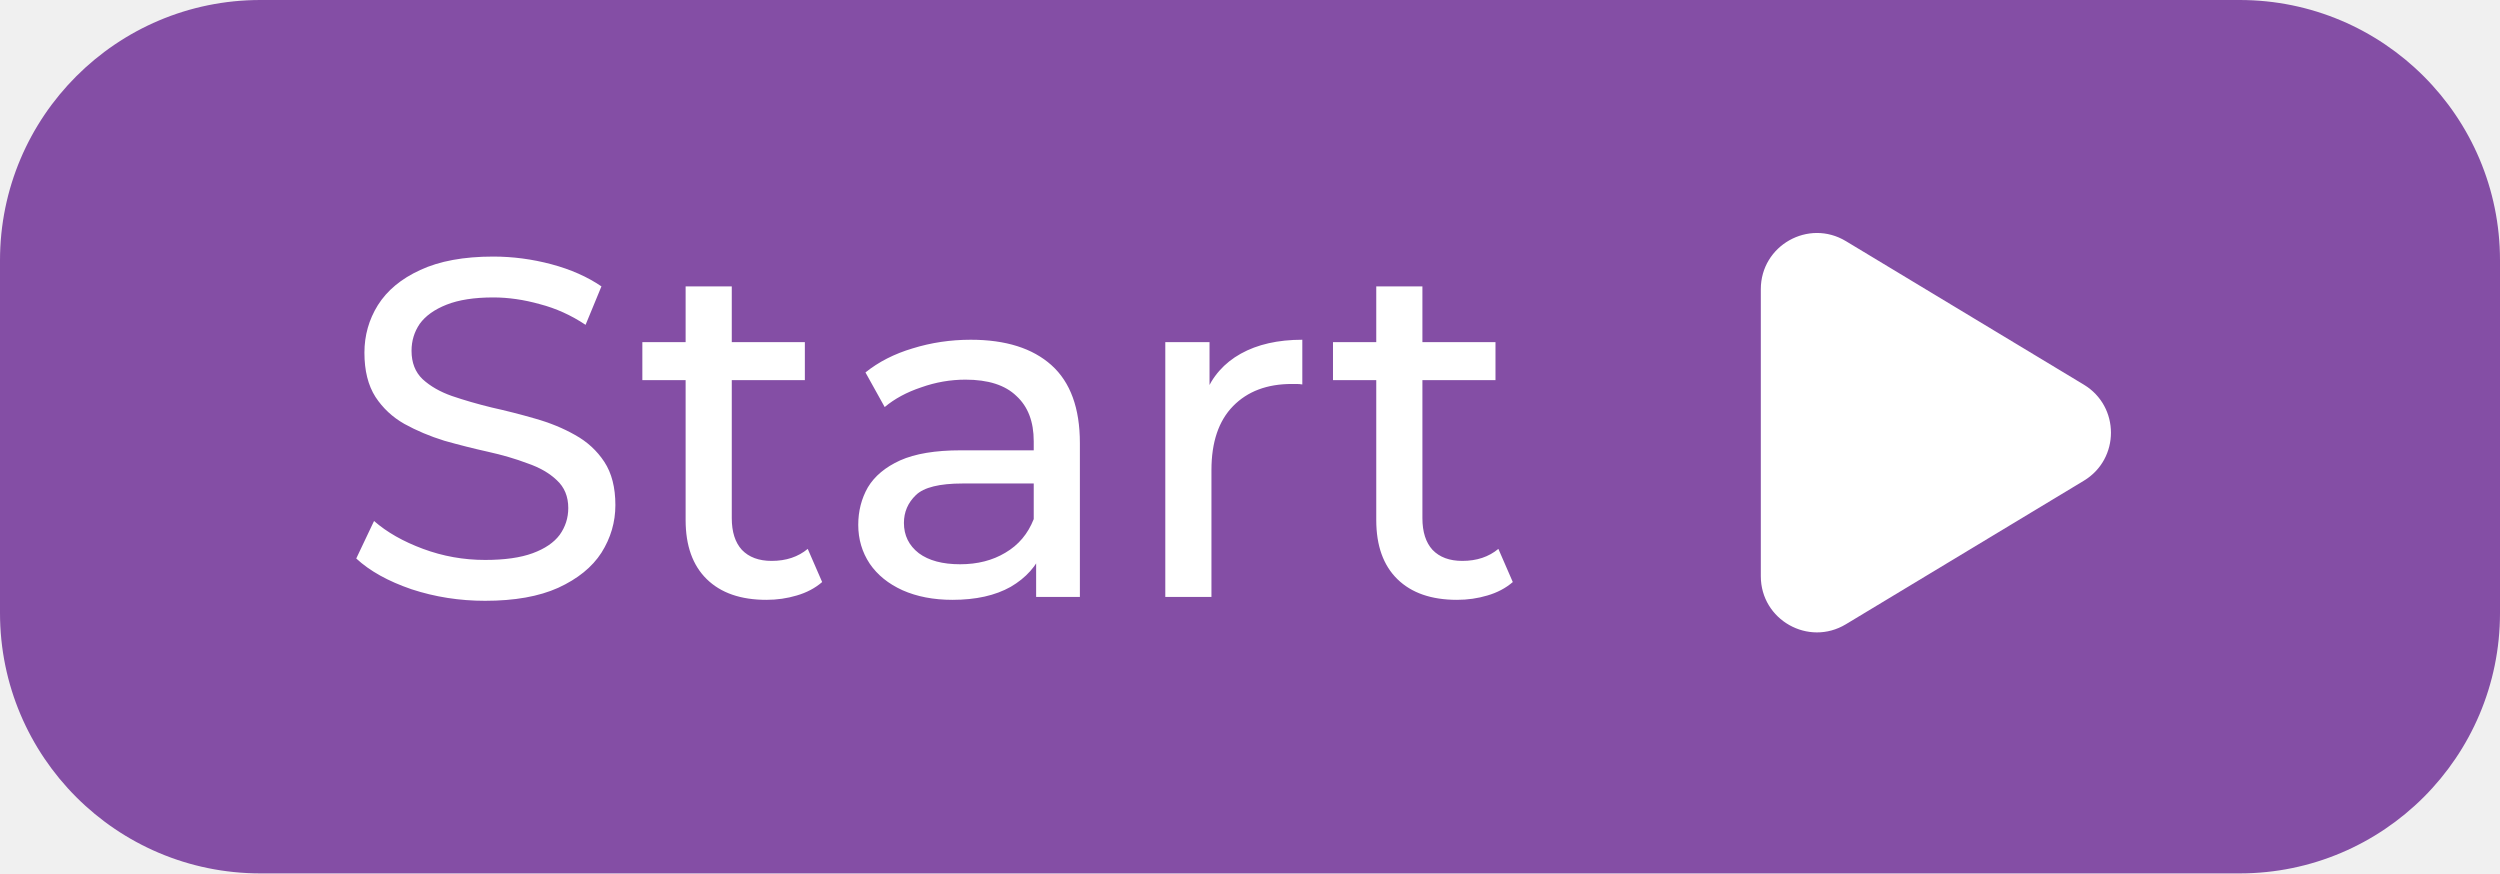
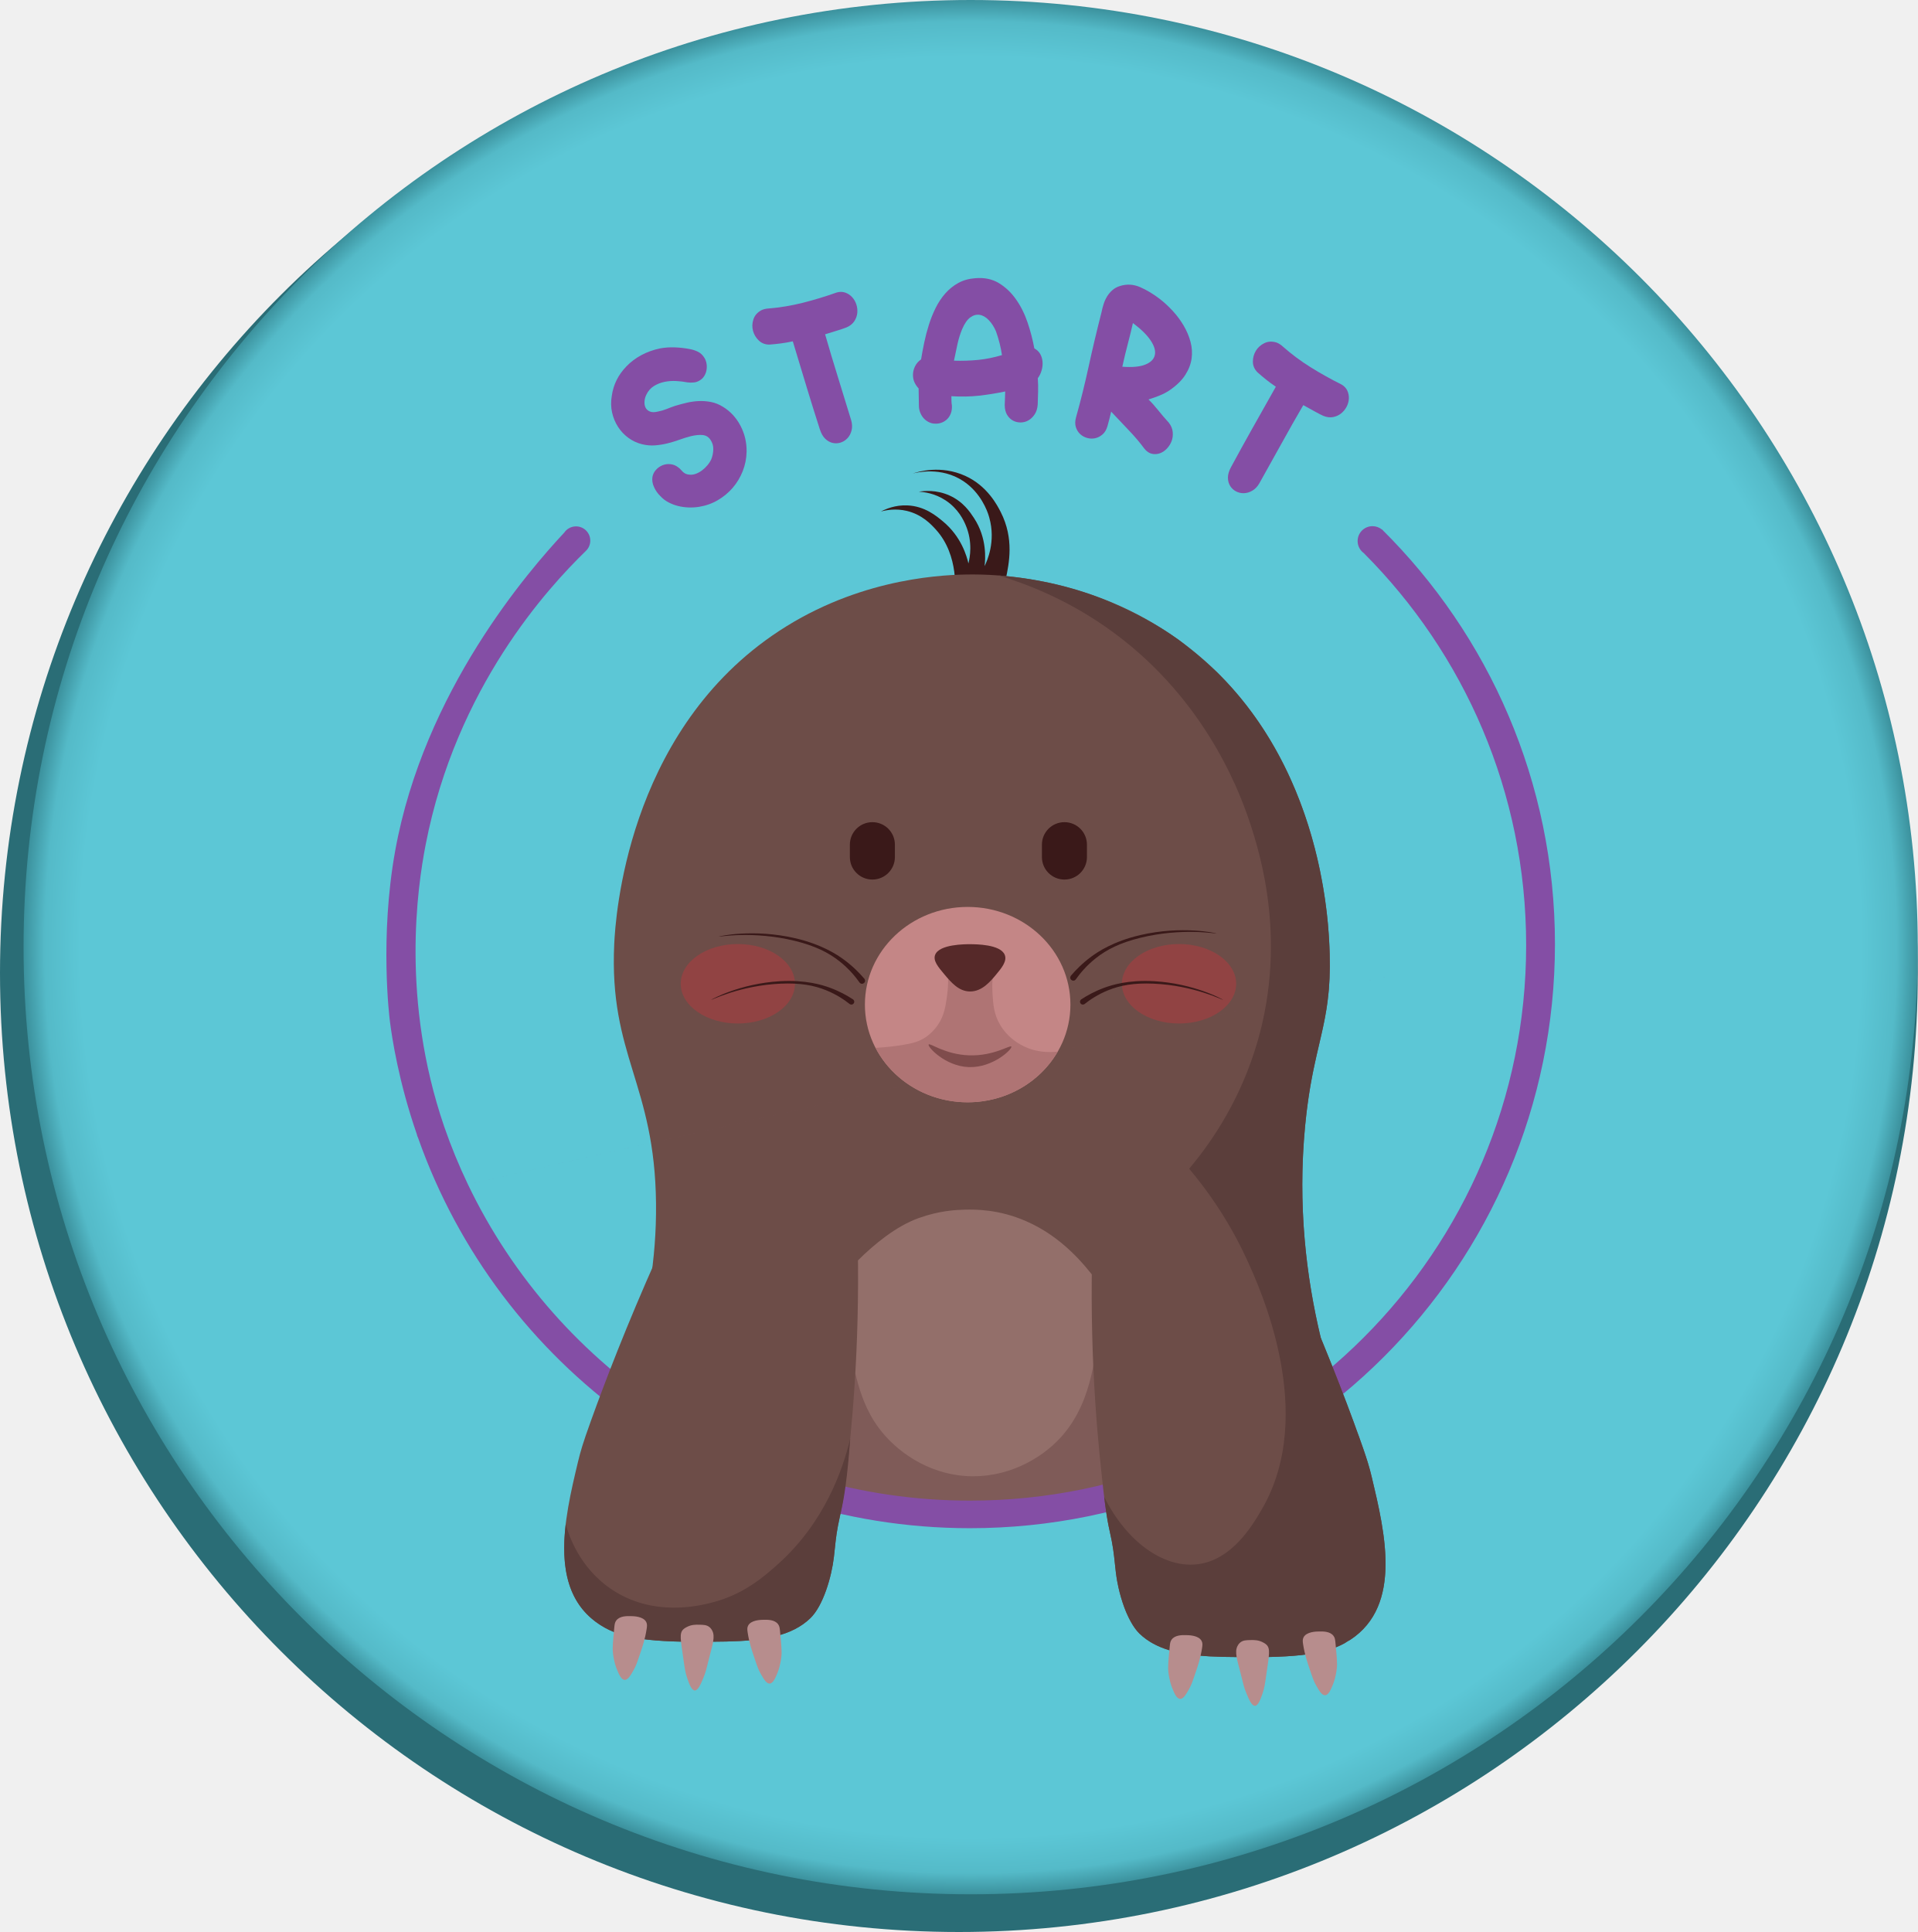
- <svg xmlns="http://www.w3.org/2000/svg" viewBox="0 0 624 218" fill="none">
-   <rect width="624" height="218" rx="65" fill="#844EA5" />
-   <path d="M121.08 149.96C114.68 149.96 108.56 149 102.72 147.08C96.88 145.08 92.28 142.52 88.92 139.4L93.36 130.04C96.56 132.84 100.64 135.16 105.6 137C110.56 138.84 115.72 139.76 121.08 139.76C125.96 139.76 129.92 139.2 132.96 138.08C136 136.96 138.24 135.44 139.68 133.52C141.12 131.52 141.84 129.28 141.84 126.8C141.84 123.92 140.88 121.6 138.96 119.84C137.12 118.08 134.68 116.68 131.64 115.64C128.68 114.52 125.4 113.56 121.8 112.76C118.2 111.96 114.56 111.04 110.88 110C107.28 108.88 103.96 107.48 100.92 105.8C97.96 104.12 95.56 101.88 93.72 99.08C91.88 96.2 90.96 92.52 90.96 88.04C90.96 83.72 92.08 79.76 94.32 76.16C96.64 72.48 100.16 69.56 104.88 67.4C109.68 65.16 115.76 64.04 123.12 64.04C128 64.04 132.84 64.68 137.64 65.96C142.44 67.24 146.6 69.08 150.12 71.48L146.16 81.08C142.56 78.68 138.76 76.96 134.76 75.92C130.76 74.8 126.88 74.24 123.12 74.24C118.4 74.24 114.52 74.84 111.48 76.04C108.44 77.24 106.2 78.84 104.76 80.84C103.4 82.84 102.72 85.08 102.72 87.56C102.72 90.52 103.64 92.88 105.48 94.64C107.4 96.4 109.84 97.8 112.8 98.84C115.84 99.88 119.16 100.84 122.76 101.72C126.36 102.52 129.96 103.44 133.56 104.48C137.24 105.52 140.56 106.88 143.52 108.56C146.56 110.24 149 112.48 150.84 115.28C152.68 118.08 153.6 121.68 153.6 126.08C153.6 130.32 152.44 134.28 150.12 137.96C147.8 141.56 144.2 144.48 139.32 146.72C134.52 148.88 128.44 149.96 121.08 149.96ZM191.291 149.72C184.891 149.72 179.931 148 176.411 144.56C172.891 141.12 171.131 136.2 171.131 129.8V71.48H182.651V129.32C182.651 132.76 183.491 135.4 185.171 137.24C186.931 139.08 189.411 140 192.611 140C196.211 140 199.211 139 201.611 137L205.211 145.28C203.451 146.8 201.331 147.92 198.851 148.64C196.451 149.36 193.931 149.72 191.291 149.72ZM160.331 94.88V85.4H200.891V94.88H160.331ZM258.619 149V135.56L258.019 133.04V110.12C258.019 105.24 256.579 101.48 253.699 98.84C250.899 96.12 246.659 94.76 240.979 94.76C237.219 94.76 233.539 95.4 229.939 96.68C226.339 97.88 223.299 99.52 220.819 101.6L216.019 92.96C219.299 90.32 223.219 88.32 227.779 86.96C232.419 85.52 237.259 84.8 242.299 84.8C251.019 84.8 257.739 86.92 262.459 91.16C267.179 95.4 269.539 101.88 269.539 110.6V149H258.619ZM237.739 149.72C233.019 149.72 228.859 148.92 225.259 147.32C221.739 145.72 219.019 143.52 217.099 140.72C215.179 137.84 214.219 134.6 214.219 131C214.219 127.56 215.019 124.44 216.619 121.64C218.299 118.84 220.979 116.6 224.659 114.92C228.419 113.24 233.459 112.4 239.779 112.4H259.939V120.68H240.259C234.499 120.68 230.619 121.64 228.619 123.56C226.619 125.48 225.619 127.8 225.619 130.52C225.619 133.64 226.859 136.16 229.339 138.08C231.819 139.92 235.259 140.84 239.659 140.84C243.979 140.84 247.739 139.88 250.939 137.96C254.219 136.04 256.579 133.24 258.019 129.56L260.299 137.48C258.779 141.24 256.099 144.24 252.259 146.48C248.419 148.64 243.579 149.72 237.739 149.72ZM290.858 149V85.4H301.898V102.68L300.818 98.36C302.578 93.96 305.538 90.6 309.698 88.28C313.858 85.96 318.978 84.8 325.058 84.8V95.96C324.578 95.88 324.098 95.84 323.618 95.84C323.218 95.84 322.818 95.84 322.418 95.84C316.258 95.84 311.378 97.68 307.778 101.36C304.178 105.04 302.378 110.36 302.378 117.32V149H290.858ZM363.674 149.72C357.274 149.72 352.314 148 348.794 144.56C345.274 141.12 343.514 136.2 343.514 129.8V71.48H355.034V129.32C355.034 132.76 355.874 135.4 357.554 137.24C359.314 139.08 361.794 140 364.994 140C368.594 140 371.594 139 373.994 137L377.594 145.28C375.834 146.8 373.714 147.92 371.234 148.64C368.834 149.36 366.314 149.72 363.674 149.72ZM332.714 94.88V85.4H373.274V94.88H332.714Z" fill="white" />
-   <path d="M520.126 96.012C529.151 101.456 529.151 114.544 520.126 119.988L460.731 155.815C451.4 161.443 439.5 154.724 439.5 143.827L439.5 72.173C439.5 61.276 451.4 54.557 460.731 60.185L520.126 96.012Z" fill="white" />
+ <svg xmlns="http://www.w3.org/2000/svg" viewBox="0 0 407 410" fill="none">
+   <circle cx="203.5" cy="206.5" r="203.5" fill="#2A6D76" />
+   <circle cx="206" cy="201" r="201" fill="url(#paint0_radial_1628_5419)" />
+   <path d="M213.443 122.933C214.151 119.561 215.251 114.313 212.387 108.682C211.697 107.325 209.581 103.133 204.855 100.988C199.654 98.628 194.843 100.108 193.715 100.488C194.516 100.275 199.73 98.978 204.43 102.091C208.192 104.584 209.543 108.519 209.804 109.352C209.876 109.582 209.927 109.761 209.959 109.878C211.373 114.922 209.472 119.085 208.948 120.146C209.13 118.7 209.506 114.192 206.707 109.939C205.891 108.698 204.435 106.461 201.496 105.147C198.69 103.891 196.101 104.164 194.989 104.35C196.05 104.4 198.345 104.654 200.67 106.181C203.405 107.978 204.51 110.439 204.918 111.381C206.503 115.045 205.822 118.398 205.525 119.571C205.178 118.046 204.013 113.886 200.139 110.667C198.776 109.534 196.282 107.398 192.531 107.252C189.978 107.152 187.98 108.013 186.948 108.554C188.085 108.243 190.085 107.87 192.407 108.412C195.707 109.183 197.644 111.313 198.625 112.393C203.593 117.865 202.73 125.783 202.543 127.272C203.124 127.525 208.519 129.797 211.538 127.196C212.122 126.693 212.839 125.816 213.443 122.933Z" fill="#3A1919" />
+   <path d="M124.005 311.897C131.1 299.073 139.467 279.434 139.225 255.416C138.969 229.87 129.235 224.122 130.357 200.287C130.618 194.759 133.038 156.28 163.849 134.907C180.598 123.288 198.099 122.024 205.201 121.916C211.606 121.818 231.425 122.328 250.057 135.719C280.949 157.921 282.024 196.451 282.192 202.482C282.619 217.785 278.664 221.28 276.977 238.958C274.348 266.501 280.916 289.758 287.224 305.6C265.168 310.527 238.315 314.794 207.613 316.095C175.435 317.458 147.139 315.22 124.005 311.897Z" fill="#6D4D48" />
+   <path d="M162.763 306.937C164.076 299.221 167.369 286 176.478 273.786C176.478 273.786 185.321 261.979 194.949 258.5C199.374 256.901 202.967 256.751 204.734 256.709C207.089 256.654 211.974 256.633 217.731 259.136C225.449 262.492 230.129 268.371 232.733 271.753C244.262 286.721 245.81 306.515 246.109 313.014C236.071 315.314 221.495 317.508 203.995 316.234C186.479 314.959 172.365 310.671 162.763 306.937Z" fill="#936F6A" />
+   <path d="M225.899 174.476H225.899C223.261 174.476 221.122 176.611 221.122 179.246V181.885C221.122 184.519 223.261 186.655 225.899 186.655H225.899C228.537 186.655 230.676 184.519 230.676 181.885V179.246C230.676 176.611 228.537 174.476 225.899 174.476Z" fill="#3A1919" />
+   <path d="M185.142 174.476H185.142C182.504 174.476 180.365 176.611 180.365 179.246V181.885C180.365 184.519 182.504 186.655 185.142 186.655H185.142C187.781 186.655 189.919 184.519 189.919 181.885V179.246C189.919 176.611 187.781 174.476 185.142 174.476Z" fill="#3A1919" />
+   <path d="M156.588 217.203C163.282 217.203 168.709 213.428 168.709 208.771C168.709 204.114 163.282 200.339 156.588 200.339C149.893 200.339 144.467 204.114 144.467 208.771C144.467 213.428 149.893 217.203 156.588 217.203Z" fill="#914343" />
+   <path d="M250.223 217.203C256.917 217.203 262.344 213.428 262.344 208.771C262.344 204.114 256.917 200.339 250.223 200.339C243.529 200.339 238.102 204.114 238.102 208.771C238.102 213.428 243.529 217.203 250.223 217.203Z" fill="#914343" />
+   <path d="M241.981 198.442C236.279 199.769 233.019 201.968 231.608 203.006C229.675 204.43 228.274 205.888 227.323 207.006C227.304 207.025 227.287 207.043 227.27 207.065C227.261 207.076 227.248 207.09 227.238 207.101C227.241 207.103 227.244 207.105 227.246 207.107C227.17 207.224 227.122 207.36 227.133 207.509C227.162 207.87 227.477 208.139 227.838 208.11C228.012 208.097 228.162 208.014 228.271 207.895L228.273 207.896C228.274 207.894 228.276 207.891 228.278 207.889C228.285 207.881 228.29 207.872 228.296 207.864C229.163 206.632 230.538 204.938 232.573 203.332C234.882 201.51 237.683 200.079 241.993 199.019C250.947 196.816 258.181 198.193 258.186 198.109C258.192 198.025 250.856 196.376 241.981 198.442Z" fill="#3A1919" />
+   <path d="M244.938 208.226C239.469 207.915 235.961 209.03 234.421 209.591C232.309 210.36 230.666 211.3 229.517 212.052C229.495 212.065 229.474 212.077 229.454 212.092C229.443 212.099 229.427 212.108 229.416 212.116C229.418 212.118 229.42 212.121 229.421 212.123C229.322 212.208 229.243 212.317 229.214 212.454C229.144 212.785 229.356 213.11 229.688 213.18C229.847 213.213 230.004 213.179 230.133 213.1L230.134 213.102C230.136 213.1 230.139 213.098 230.141 213.097C230.149 213.091 230.156 213.085 230.164 213.079C231.267 212.201 232.95 211.043 235.201 210.138C237.755 209.11 240.647 208.563 244.796 208.746C253.416 209.127 259.547 212.269 259.574 212.195C259.601 212.121 253.451 208.709 244.938 208.226Z" fill="#3A1919" />
+   <path d="M168.744 199.1C174.446 200.428 177.707 202.626 179.117 203.664C181.05 205.088 182.451 206.547 183.403 207.664C183.421 207.683 183.438 207.702 183.455 207.723C183.464 207.734 183.477 207.748 183.487 207.759C183.484 207.762 183.481 207.764 183.479 207.766C183.555 207.882 183.603 208.018 183.592 208.168C183.563 208.528 183.248 208.797 182.887 208.769C182.713 208.755 182.563 208.673 182.455 208.553L182.452 208.555C182.451 208.552 182.449 208.549 182.447 208.547C182.44 208.539 182.436 208.53 182.429 208.522C181.562 207.29 180.187 205.597 178.152 203.991C175.843 202.168 173.042 200.738 168.732 199.677C159.778 197.474 152.544 198.851 152.539 198.767C152.534 198.683 159.869 197.035 168.744 199.1H168.744Z" fill="#3A1919" />
+   <path d="M165.558 208.226C171.027 207.915 174.535 209.03 176.075 209.591C178.187 210.36 179.83 211.3 180.979 212.052C181.001 212.065 181.021 212.077 181.042 212.092C181.053 212.099 181.069 212.108 181.08 212.116C181.078 212.118 181.076 212.121 181.074 212.123C181.174 212.208 181.253 212.317 181.282 212.454C181.352 212.785 181.14 213.11 180.808 213.18C180.649 213.213 180.492 213.179 180.363 213.1L180.362 213.102C180.359 213.1 180.357 213.098 180.355 213.097C180.346 213.091 180.34 213.085 180.332 213.079C179.228 212.201 177.546 211.043 175.295 210.138C172.741 209.11 169.849 208.563 165.7 208.746C157.08 209.127 150.949 212.269 150.922 212.195C150.895 212.121 157.045 208.709 165.558 208.226Z" fill="#3A1919" />
+   <path d="M235.83 315.845C235.261 312.388 234.526 307.129 234.153 300.665C233.646 291.877 234.071 285.399 233.22 285.297C232.043 285.155 232.696 296.67 225.175 304.973C220.726 309.885 213.317 313.782 205.006 313.239C196.756 312.7 190.133 307.945 186.468 302.993C181.166 295.83 181.632 287.687 179.735 287.742C178.696 287.772 178.397 290.65 176.15 297.085C175.007 300.356 173.919 302.96 173.2 304.605C172.694 305.532 171.79 307.505 171.916 310.082C171.982 311.447 172.317 312.563 172.629 313.346C178.641 315.685 183.866 316.922 187.724 317.619C193.926 318.741 198.709 318.853 204.305 318.984C207.923 319.069 212.888 319.17 219.401 318.569C224.213 318.125 229.757 317.307 235.83 315.845H235.83Z" fill="#7F5B58" />
+   <path fill-rule="evenodd" clip-rule="evenodd" d="M323.888 200.591C323.888 168.1 310.717 138.687 289.421 117.368C288.633 116.795 288.121 115.865 288.121 114.817C288.121 113.074 289.535 111.662 291.28 111.662C292.027 111.662 292.714 111.92 293.254 112.353L293.263 112.323C315.946 134.783 330 165.919 330 200.339C330 268.805 274.419 324.307 205.856 324.307C151.766 324.307 105.772 289.756 88.758 241.556C88.748 241.526 88.737 241.496 88.726 241.465C88.595 241.213 88.499 240.941 88.443 240.654C84.569 229.431 83.213 220.316 82.757 216.808C82.639 215.903 80.55 198.931 83.866 180.567C89.991 146.65 112.178 121.144 119.742 113.032C120.286 112.232 121.205 111.706 122.247 111.706C123.918 111.706 125.273 113.059 125.273 114.728C125.273 115.606 124.897 116.397 124.298 116.949C116.355 124.683 96.832 145.792 90.341 179.223C88.539 188.5 85.116 212.245 94.237 238.988C94.264 239.057 94.289 239.128 94.311 239.201C95.75 243.349 97.415 247.392 99.291 251.315C99.293 251.319 99.295 251.323 99.297 251.327M99.297 251.328C118.286 291.027 158.861 318.457 205.856 318.457C271.043 318.457 323.888 265.686 323.888 200.591" fill="#844EA5" />
+   <path d="M139.442 266.776C132.982 281.249 128.435 293.114 125.392 301.568C123.665 306.368 123.182 308.06 122.671 310.198C119.773 322.32 115.891 338.556 128.431 345.463C133.044 348.003 139.71 348.663 154.152 348.356C161.942 348.191 167.993 347.245 171.97 343.412C174.709 340.773 176.489 334.602 176.971 330.453C177.298 327.637 177.361 326.297 177.841 323.77C178.392 320.873 178.885 320.2 180.002 309.565C180.504 304.787 181.293 297.165 181.751 286.914C182.141 278.195 182.297 267.481 181.751 255.176C179.459 258.864 176.709 263.208 173.532 268.061C166.173 279.304 163.649 282.402 159.3 285.376C158.38 286.004 149.007 292.488 143.971 290.667C139.175 288.932 136.337 278.953 139.442 266.776Z" fill="#6D4D48" />
+   <path d="M274.345 270.034C280.805 284.507 285.352 296.371 288.394 304.825C290.122 309.625 290.605 311.318 291.116 313.455C294.014 325.578 297.896 341.813 285.355 348.72C280.743 351.26 274.077 351.92 259.635 351.614C251.845 351.448 245.794 350.502 241.817 346.67C239.078 344.03 237.298 337.86 236.816 333.71C236.489 330.894 236.425 329.555 235.945 327.027C235.395 324.13 234.902 323.458 233.784 312.822C233.282 308.044 232.494 300.422 232.036 290.172C231.646 281.453 231.49 270.738 232.036 258.433C234.327 262.121 237.078 266.465 240.255 271.318C247.614 282.561 250.137 285.66 254.487 288.633C255.407 289.262 264.78 295.746 269.816 293.924C274.611 292.189 277.45 282.21 274.345 270.034Z" fill="#6D4D48" />
+   <path d="M205.363 233.921C217.407 233.921 227.171 224.641 227.171 213.193C227.171 201.745 217.407 192.464 205.363 192.464C193.318 192.464 183.554 201.745 183.554 213.193C183.554 224.641 193.318 233.921 205.363 233.921Z" fill="#C48686" />
+   <path d="M205.363 233.921C213.6 233.921 220.765 229.578 224.476 223.172C222.347 223.406 219.438 223.292 216.611 221.688C215.885 221.276 213.737 220.022 212.236 217.465C210.904 215.194 210.772 213.073 210.632 210.814C210.534 209.243 210.558 206.925 211.215 204.163C207.828 204.455 204.442 204.746 201.055 205.037C201.358 207.744 201.184 209.982 200.958 211.542C200.638 213.746 200.355 215.558 199.062 217.465C198.009 219.017 196.804 219.868 196.485 220.086C195.102 221.03 193.728 221.411 191.381 221.785C189.912 222.019 188.034 222.248 185.83 222.371C189.394 229.209 196.79 233.921 205.363 233.921H205.363Z" fill="#AF7474" />
+   <path d="M213.219 202.601C213.798 203.944 212.553 205.439 211.392 206.832C210.173 208.296 208.39 210.437 205.842 210.408C203.453 210.381 201.841 208.464 200.395 206.745C199.098 205.202 197.96 203.849 198.471 202.601C199.389 200.359 204.844 200.374 205.894 200.377C207.157 200.381 212.268 200.395 213.219 202.601Z" fill="#562929" />
+   <path d="M286.584 347.975C297.627 340.702 293.915 325.162 291.116 313.456C291.078 313.297 291.04 313.144 291.002 312.989C290.956 312.804 290.902 312.59 290.836 312.333C290.826 312.294 290.816 312.255 290.805 312.216C290.77 312.079 290.73 311.931 290.689 311.777C290.259 310.197 289.663 308.351 288.394 304.825C288.147 304.196 287.817 303.295 287.383 302.049C285.521 296.981 283.185 290.896 280.312 283.935C277.206 271.017 275.37 255.794 276.977 238.958C278.205 226.09 280.628 220.725 281.694 212.862C281.829 211.709 281.913 210.978 281.934 210.791C281.934 210.787 281.935 210.784 281.935 210.78C281.949 210.635 281.966 210.497 281.979 210.35C282.006 210.075 282.022 209.878 282.023 209.875C282.058 209.44 282.082 208.981 282.108 208.526C282.126 208.223 282.149 207.931 282.162 207.617C282.185 207.086 282.194 206.521 282.204 205.958C282.208 205.691 282.22 205.44 282.222 205.165C282.227 204.31 282.218 203.419 282.192 202.482C282.187 202.323 282.182 202.128 282.176 201.924C282.174 201.86 282.171 201.789 282.169 201.721C282.167 201.671 282.165 201.61 282.163 201.557C282.159 201.425 282.154 201.29 282.148 201.143C282.146 201.071 282.143 201.001 282.14 200.926C282.129 200.663 282.117 200.377 282.102 200.075C282.037 198.765 281.945 197.475 281.83 196.205C281.83 196.205 281.828 196.18 281.826 196.163C281.825 196.149 281.824 196.136 281.823 196.121C281.815 196.025 281.805 195.935 281.797 195.839C280.688 184.022 276.335 160.501 258.388 142.766C254.796 139.348 251.789 137.038 250.456 136.021C250.44 136.009 250.43 136.001 250.414 135.989C250.292 135.9 250.18 135.807 250.057 135.719C249.103 135.033 248.144 134.402 247.185 133.782C243.928 131.723 238.116 128.429 230.873 125.951C230.82 125.933 230.766 125.914 230.713 125.897C230.025 125.663 229.321 125.44 228.609 125.223C228.221 125.106 227.839 124.999 227.455 124.89C226.881 124.727 226.311 124.56 225.723 124.41C225.723 124.41 225.722 124.41 225.722 124.41C225.045 124.235 224.381 124.076 223.723 123.924C223.308 123.829 222.893 123.733 222.485 123.647C222.166 123.578 221.857 123.52 221.542 123.457C218.767 122.905 216.159 122.532 213.806 122.292C213.756 122.288 213.708 122.283 213.658 122.278C213.097 122.222 212.549 122.173 212.016 122.13C211.995 122.128 211.976 122.128 211.955 122.126C211.943 122.125 211.931 122.125 211.918 122.124C217.663 123.836 226.035 127.015 234.787 133.133C254.902 147.195 262.643 166.735 265.177 174.34C267.403 181.023 273.589 200.506 266.193 223.259C262.43 234.836 256.498 243.118 252.37 248.024C255.852 252.156 260.573 258.531 264.541 267.126C267.269 273.034 279.667 299.886 267.806 320.273C265.86 323.617 261.469 331.165 253.99 331.974C246.809 332.751 239.029 327.074 234.333 317.667C235.081 323.743 235.495 324.656 235.945 327.027C236.425 329.555 236.489 330.894 236.816 333.71C237.106 336.208 237.874 339.431 239.032 342.183C239.816 343.95 240.495 345.043 241.028 345.749C241.283 346.081 241.542 346.404 241.817 346.67C245.293 350.019 250.353 351.163 256.773 351.509C256.798 351.511 256.824 351.512 256.849 351.513C257.752 351.561 258.679 351.593 259.635 351.614C274.077 351.92 280.743 351.26 285.355 348.72C285.434 348.677 285.881 348.297 286.584 347.975H286.584L286.584 347.975Z" fill="#5B3E3B" />
+   <path d="M165.062 331.974C162.048 334.665 157.797 338.374 151.071 340.095C148.573 340.734 138.513 343.307 129.561 337.126C122.999 332.595 120.75 325.928 120.06 323.482C120.059 323.484 120.057 323.487 120.056 323.489C119.035 332.301 120.163 340.909 128.432 345.463C133.044 348.003 139.71 348.663 154.152 348.357C161.942 348.191 167.993 347.245 171.97 343.413C174.709 340.773 176.489 334.603 176.971 330.453C177.298 327.637 177.361 326.298 177.841 323.77C178.164 322.073 178.451 320.84 178.541 320.459C179.125 317.979 179.838 313.615 180.434 305.34C178.892 311.731 175.076 323.032 165.062 331.974H165.062Z" fill="#5B3E3B" />
+   <path d="M132.56 356.5C131.804 356.459 131.304 355.212 130.876 354.146C130.723 353.764 130.281 352.604 130.076 350.741C129.957 349.658 130.095 348.226 130.371 345.36C130.433 344.719 130.48 344.299 130.792 343.889C131.517 342.935 132.973 342.954 133.781 342.964C134.46 342.973 136.526 343 137.148 344.226C137.367 344.656 137.328 345.077 137.233 345.697C136.894 347.899 136.32 349.552 135.843 350.951C135.197 352.849 134.994 353.511 134.412 354.524C133.811 355.572 133.242 356.537 132.56 356.5H132.56Z" fill="#B78D8D" />
+   <path d="M147.448 358.743C146.741 358.72 146.249 357.292 145.843 356.117C145.402 354.836 145.323 354.066 144.996 351.799C144.441 347.95 144.154 346.61 144.996 345.79C145.296 345.499 145.716 345.295 145.888 345.212C146.791 344.774 147.595 344.777 148.339 344.789C149.286 344.804 149.973 344.815 150.568 345.301C150.925 345.592 151.095 345.928 151.17 346.08C151.796 347.348 151.253 348.911 150.471 351.964C149.922 354.106 149.823 354.763 149.275 356.072C148.721 357.395 148.148 358.765 147.448 358.743H147.448Z" fill="#B78D8D" />
+   <path d="M163.35 357.276C164.105 357.235 164.606 355.988 165.033 354.922C165.187 354.54 165.628 353.38 165.833 351.517C165.952 350.434 165.814 349.001 165.539 346.136C165.477 345.494 165.429 345.075 165.118 344.665C164.392 343.711 162.936 343.73 162.129 343.74C161.449 343.749 159.384 343.776 158.761 345.001C158.542 345.432 158.582 345.853 158.677 346.473C159.015 348.675 159.59 350.328 160.066 351.727C160.712 353.625 160.916 354.287 161.497 355.3C162.099 356.348 162.667 357.313 163.35 357.276H163.35Z" fill="#B78D8D" />
+   <path d="M250.437 360.533C249.682 360.492 249.181 359.245 248.753 358.179C248.6 357.797 248.159 356.637 247.954 354.774C247.834 353.691 247.972 352.259 248.248 349.394C248.31 348.752 248.357 348.333 248.669 347.922C249.395 346.968 250.85 346.987 251.658 346.998C252.338 347.006 254.403 347.033 255.026 348.259C255.244 348.689 255.205 349.111 255.11 349.73C254.772 351.932 254.197 353.585 253.721 354.985C253.075 356.883 252.871 357.544 252.289 358.558C251.688 359.605 251.12 360.57 250.437 360.533Z" fill="#B78D8D" />
+   <path d="M266.339 362C267.045 361.978 267.538 360.549 267.944 359.374C268.385 358.094 268.463 357.324 268.79 355.057C269.346 351.208 269.633 349.868 268.79 349.048C268.491 348.756 268.07 348.552 267.899 348.469C266.996 348.031 266.192 348.034 265.447 348.046C264.5 348.061 263.814 348.072 263.219 348.558C262.862 348.849 262.692 349.186 262.617 349.337C261.991 350.606 262.534 352.168 263.316 355.221C263.865 357.363 263.963 358.02 264.511 359.329C265.065 360.652 265.639 362.022 266.339 362Z" fill="#B78D8D" />
+   <path d="M281.227 359.758C281.982 359.717 282.483 358.469 282.911 357.403C283.064 357.021 283.505 355.861 283.711 353.999C283.83 352.916 283.692 351.483 283.416 348.618C283.354 347.976 283.307 347.557 282.995 347.147C282.269 346.192 280.814 346.211 280.006 346.222C279.326 346.231 277.261 346.257 276.638 347.483C276.42 347.913 276.459 348.335 276.554 348.954C276.892 351.156 277.467 352.809 277.943 354.209C278.589 356.107 278.793 356.768 279.375 357.782C279.976 358.829 280.544 359.794 281.227 359.758Z" fill="#B78D8D" />
+   <path d="M143.963 99.2C144.161 99.337 144.335 99.495 144.486 99.674C144.637 99.855 144.791 100.016 144.95 100.161C145.108 100.305 145.29 100.427 145.494 100.527C145.698 100.627 145.939 100.69 146.215 100.717C146.689 100.784 147.163 100.731 147.638 100.559C148.114 100.387 148.562 100.144 148.981 99.83C149.401 99.516 149.784 99.154 150.13 98.74C150.476 98.328 150.75 97.903 150.951 97.465C151.217 96.799 151.36 96.094 151.379 95.352C151.399 94.61 151.191 93.924 150.756 93.293C150.35 92.71 149.802 92.385 149.112 92.32C148.422 92.254 147.595 92.335 146.632 92.56C145.781 92.781 144.945 93.041 144.126 93.339C143.306 93.636 142.467 93.891 141.609 94.1C140.752 94.31 139.88 94.448 138.995 94.514C138.11 94.582 137.194 94.5 136.247 94.27C135.194 94.009 134.231 93.558 133.358 92.919C132.484 92.281 131.751 91.503 131.16 90.584C130.568 89.667 130.146 88.648 129.895 87.526C129.645 86.406 129.627 85.226 129.841 83.987C130.168 81.632 131.197 79.557 132.93 77.762C133.856 76.798 134.929 75.992 136.147 75.344C137.366 74.698 138.669 74.231 140.058 73.942C141.072 73.752 142.118 73.676 143.197 73.716C144.276 73.755 145.339 73.877 146.386 74.079C147 74.189 147.585 74.381 148.139 74.654C148.693 74.927 149.151 75.369 149.515 75.977C149.739 76.352 149.884 76.766 149.952 77.217C150.02 77.669 150.014 78.118 149.933 78.563C149.852 79.008 149.693 79.42 149.458 79.799C149.221 80.178 148.922 80.476 148.559 80.691C148.189 80.944 147.769 81.099 147.298 81.157C146.827 81.216 146.355 81.212 145.881 81.145C145.16 81.002 144.373 80.908 143.521 80.86C142.668 80.812 141.836 80.872 141.025 81.037C140.212 81.204 139.463 81.499 138.778 81.924C138.092 82.349 137.555 82.962 137.168 83.764C136.945 84.215 136.815 84.689 136.781 85.186C136.745 85.683 136.816 86.117 136.995 86.488C137.173 86.858 137.477 87.138 137.908 87.325C138.338 87.514 138.919 87.517 139.649 87.336C140.273 87.218 140.875 87.041 141.457 86.806C142.039 86.571 142.642 86.346 143.267 86.132C144.025 85.903 144.829 85.686 145.676 85.483C146.524 85.28 147.382 85.157 148.253 85.114C149.124 85.072 150.002 85.137 150.885 85.308C151.768 85.48 152.627 85.827 153.457 86.348C155.008 87.298 156.235 88.623 157.135 90.325C158.037 92.027 158.475 93.871 158.447 95.856C158.416 97.304 158.14 98.683 157.623 99.992C157.104 101.302 156.397 102.477 155.501 103.519C154.605 104.561 153.547 105.438 152.325 106.151C151.103 106.863 149.764 107.335 148.313 107.565C147.597 107.674 146.862 107.715 146.109 107.688C145.355 107.66 144.622 107.557 143.907 107.38C143.195 107.202 142.511 106.942 141.859 106.6C141.206 106.258 140.627 105.809 140.121 105.253C139.587 104.746 139.15 104.125 138.812 103.389C138.474 102.654 138.357 101.938 138.46 101.24C138.556 100.676 138.799 100.174 139.188 99.736C139.577 99.297 140.036 98.968 140.569 98.745C141.101 98.523 141.676 98.443 142.29 98.505C142.906 98.567 143.464 98.799 143.963 99.2Z" fill="#844EA5" />
+   <path d="M177.563 62.074C178.207 61.889 178.81 61.895 179.369 62.09C179.929 62.285 180.412 62.6 180.822 63.037C181.231 63.473 181.534 63.989 181.73 64.586C181.927 65.182 181.997 65.786 181.94 66.398C181.883 67.01 181.676 67.594 181.318 68.15C180.96 68.706 180.415 69.145 179.681 69.468C179.148 69.678 178.543 69.886 177.865 70.093C177.189 70.302 176.27 70.585 175.107 70.945C175.972 73.961 176.871 76.966 177.807 79.96C178.742 82.956 179.684 86.02 180.634 89.152C180.86 89.939 180.891 90.661 180.731 91.316C180.57 91.972 180.288 92.521 179.885 92.962C179.483 93.403 179.004 93.717 178.451 93.904C177.897 94.09 177.332 94.124 176.756 94.005C176.179 93.886 175.643 93.593 175.147 93.124C174.651 92.656 174.261 91.966 173.974 91.055C173.036 88.146 172.113 85.191 171.201 82.188C170.289 79.187 169.306 75.936 168.253 72.436C167.402 72.622 166.565 72.769 165.744 72.875C164.922 72.983 164.106 73.067 163.298 73.128C162.395 73.13 161.64 72.843 161.037 72.263C160.431 71.685 160.022 71 159.809 70.21C159.595 69.42 159.622 68.611 159.889 67.783C160.154 66.955 160.724 66.303 161.594 65.828C162.049 65.613 162.581 65.489 163.192 65.456C165.564 65.261 167.93 64.868 170.293 64.279C172.655 63.689 175.078 62.954 177.563 62.074V62.074Z" fill="#844EA5" />
+   <path d="M219.511 73.935C220.062 74.227 220.479 74.622 220.76 75.122C221.042 75.622 221.205 76.172 221.253 76.771C221.3 77.37 221.234 77.978 221.059 78.595C220.883 79.212 220.613 79.768 220.248 80.265C220.313 81.219 220.335 82.153 220.312 83.067C220.29 83.981 220.261 84.916 220.227 85.871C220.165 86.69 219.952 87.376 219.587 87.927C219.221 88.478 218.784 88.902 218.278 89.196C217.771 89.491 217.224 89.643 216.637 89.652C216.05 89.662 215.506 89.534 215.002 89.27C214.499 89.005 214.08 88.603 213.747 88.062C213.414 87.522 213.24 86.83 213.226 85.984C213.243 85.52 213.261 85.057 213.278 84.592C213.295 84.128 213.312 83.624 213.328 83.077C211.471 83.462 209.632 83.758 207.811 83.965C205.989 84.172 204.022 84.21 201.91 84.08C201.915 84.435 201.921 84.77 201.925 85.083C201.93 85.396 201.961 85.716 202.015 86.043C202.05 86.67 201.979 87.224 201.801 87.703C201.622 88.184 201.368 88.59 201.038 88.923C200.708 89.255 200.322 89.507 199.877 89.678C199.433 89.849 198.975 89.924 198.502 89.905C198.056 89.912 197.619 89.817 197.194 89.619C196.768 89.422 196.398 89.155 196.082 88.819C195.766 88.483 195.512 88.085 195.318 87.624C195.124 87.164 195.024 86.675 195.015 86.156L194.954 82.434C194.6 82.058 194.314 81.64 194.096 81.18C193.877 80.72 193.764 80.203 193.754 79.63C193.743 79.003 193.883 78.387 194.171 77.782C194.46 77.178 194.885 76.68 195.452 76.289L195.488 76.206C195.667 75.085 195.89 73.895 196.157 72.636C196.423 71.377 196.75 70.13 197.14 68.897C197.531 67.663 198.01 66.475 198.575 65.334C199.141 64.193 199.821 63.173 200.614 62.273C201.408 61.374 202.322 60.636 203.357 60.061C204.393 59.485 205.593 59.144 206.959 59.041C208.896 58.873 210.574 59.221 211.994 60.084C213.412 60.948 214.631 62.108 215.649 63.564C216.668 65.021 217.485 66.665 218.098 68.496C218.713 70.327 219.183 72.141 219.511 73.935V73.935ZM202.458 76.544C204.222 76.597 205.927 76.542 207.576 76.379C209.225 76.216 210.914 75.875 212.644 75.356C212.393 73.669 211.969 71.985 211.37 70.303C210.957 69.355 210.448 68.566 209.842 67.934C209.236 67.303 208.596 66.931 207.924 66.819C207.251 66.708 206.589 66.882 205.94 67.343C205.289 67.803 204.701 68.651 204.174 69.888C203.768 70.876 203.443 71.918 203.201 73.013C202.958 74.108 202.71 75.285 202.458 76.544Z" fill="#844EA5" />
+   <path d="M248.072 89.724C248.544 90.339 248.813 90.988 248.88 91.671C248.945 92.355 248.869 92.992 248.652 93.583C248.435 94.174 248.105 94.705 247.664 95.176C247.222 95.647 246.728 95.983 246.182 96.184C245.635 96.385 245.069 96.426 244.485 96.304C243.9 96.183 243.367 95.828 242.888 95.242C241.917 93.922 240.808 92.614 239.561 91.315C238.314 90.017 237.065 88.698 235.818 87.358C235.701 87.863 235.579 88.367 235.452 88.87C235.323 89.372 235.185 89.886 235.038 90.411C234.825 91.173 234.478 91.762 234 92.181C233.522 92.599 233 92.871 232.437 92.997C231.873 93.121 231.304 93.104 230.73 92.944C230.156 92.784 229.659 92.509 229.24 92.123C228.819 91.736 228.513 91.24 228.323 90.635C228.131 90.029 228.147 89.332 228.368 88.544C229.347 85.052 230.235 81.476 231.03 77.818C231.824 74.16 232.737 70.308 233.769 66.264C233.883 65.673 234.036 65.085 234.226 64.501C234.415 63.917 234.662 63.377 234.969 62.882C235.276 62.388 235.65 61.947 236.094 61.561C236.538 61.175 237.07 60.886 237.692 60.692C239.132 60.245 240.548 60.322 241.94 60.924C243.331 61.526 244.727 62.362 246.128 63.434C247.102 64.189 248.033 65.051 248.922 66.022C249.809 66.992 250.576 68.029 251.221 69.129C251.866 70.231 252.346 71.371 252.66 72.549C252.974 73.727 253.05 74.903 252.889 76.075C252.726 77.248 252.287 78.4 251.571 79.53C250.853 80.661 249.773 81.732 248.329 82.744C247.658 83.207 246.929 83.599 246.143 83.916C245.358 84.235 244.555 84.52 243.737 84.773C244.367 85.374 245.041 86.122 245.757 87.016C246.473 87.911 247.244 88.813 248.072 89.724ZM238.184 77.823C240.278 77.984 241.899 77.837 243.047 77.378C244.194 76.921 244.87 76.253 245.078 75.376C245.285 74.499 245 73.471 244.223 72.291C243.445 71.11 242.183 69.865 240.437 68.555C240.103 70.019 239.74 71.496 239.348 72.987C238.954 74.478 238.567 76.09 238.184 77.823V77.823Z" fill="#844EA5" />
+   <path d="M284.701 81.598C285.279 81.935 285.692 82.372 285.94 82.91C286.186 83.448 286.293 84.015 286.261 84.612C286.229 85.209 286.066 85.785 285.772 86.339C285.477 86.894 285.09 87.362 284.607 87.746C284.126 88.128 283.56 88.383 282.911 88.511C282.263 88.638 281.567 88.551 280.826 88.245C280.305 88.006 279.735 87.714 279.117 87.37C278.498 87.027 277.656 86.561 276.591 85.973C275.01 88.684 273.463 91.414 271.948 94.161C270.431 96.909 268.871 99.71 267.266 102.564C266.854 103.271 266.354 103.794 265.77 104.132C265.184 104.471 264.593 104.647 263.995 104.663C263.397 104.677 262.84 104.55 262.321 104.282C261.803 104.012 261.389 103.628 261.075 103.131C260.762 102.633 260.602 102.044 260.597 101.362C260.592 100.68 260.819 99.921 261.278 99.084C262.732 96.394 264.227 93.681 265.764 90.946C267.3 88.21 268.968 85.251 270.766 82.067C270.042 81.583 269.358 81.083 268.711 80.565C268.065 80.047 267.439 79.518 266.836 78.978C266.208 78.329 265.894 77.587 265.894 76.75C265.892 75.913 266.103 75.144 266.526 74.443C266.95 73.742 267.552 73.202 268.335 72.82C269.117 72.439 269.982 72.397 270.93 72.694C271.399 72.874 271.858 73.171 272.304 73.588C274.087 75.162 276.009 76.594 278.072 77.888C280.134 79.18 282.343 80.418 284.701 81.598V81.598Z" fill="#844EA5" />
+   <path d="M197.083 221.66C197.322 221.234 200.517 223.789 205.69 223.958C210.987 224.13 214.419 221.671 214.633 222.108C214.879 222.611 210.724 226.65 205.577 226.453C200.572 226.261 196.808 222.147 197.083 221.66Z" fill="#7F4C4C" />
+   <defs>
+     <radialGradient id="paint0_radial_1628_5419" cx="0" cy="0" r="1" gradientUnits="userSpaceOnUse" gradientTransform="translate(206 201) rotate(90) scale(201)">
+       <stop stop-color="#5CC7D6" />
+       <stop offset="0.932" stop-color="#5CC7D6" />
+       <stop offset="0.969" stop-color="#54BAC8" />
+       <stop offset="1" stop-color="#32818C" />
+     </radialGradient>
+   </defs>
</svg>
